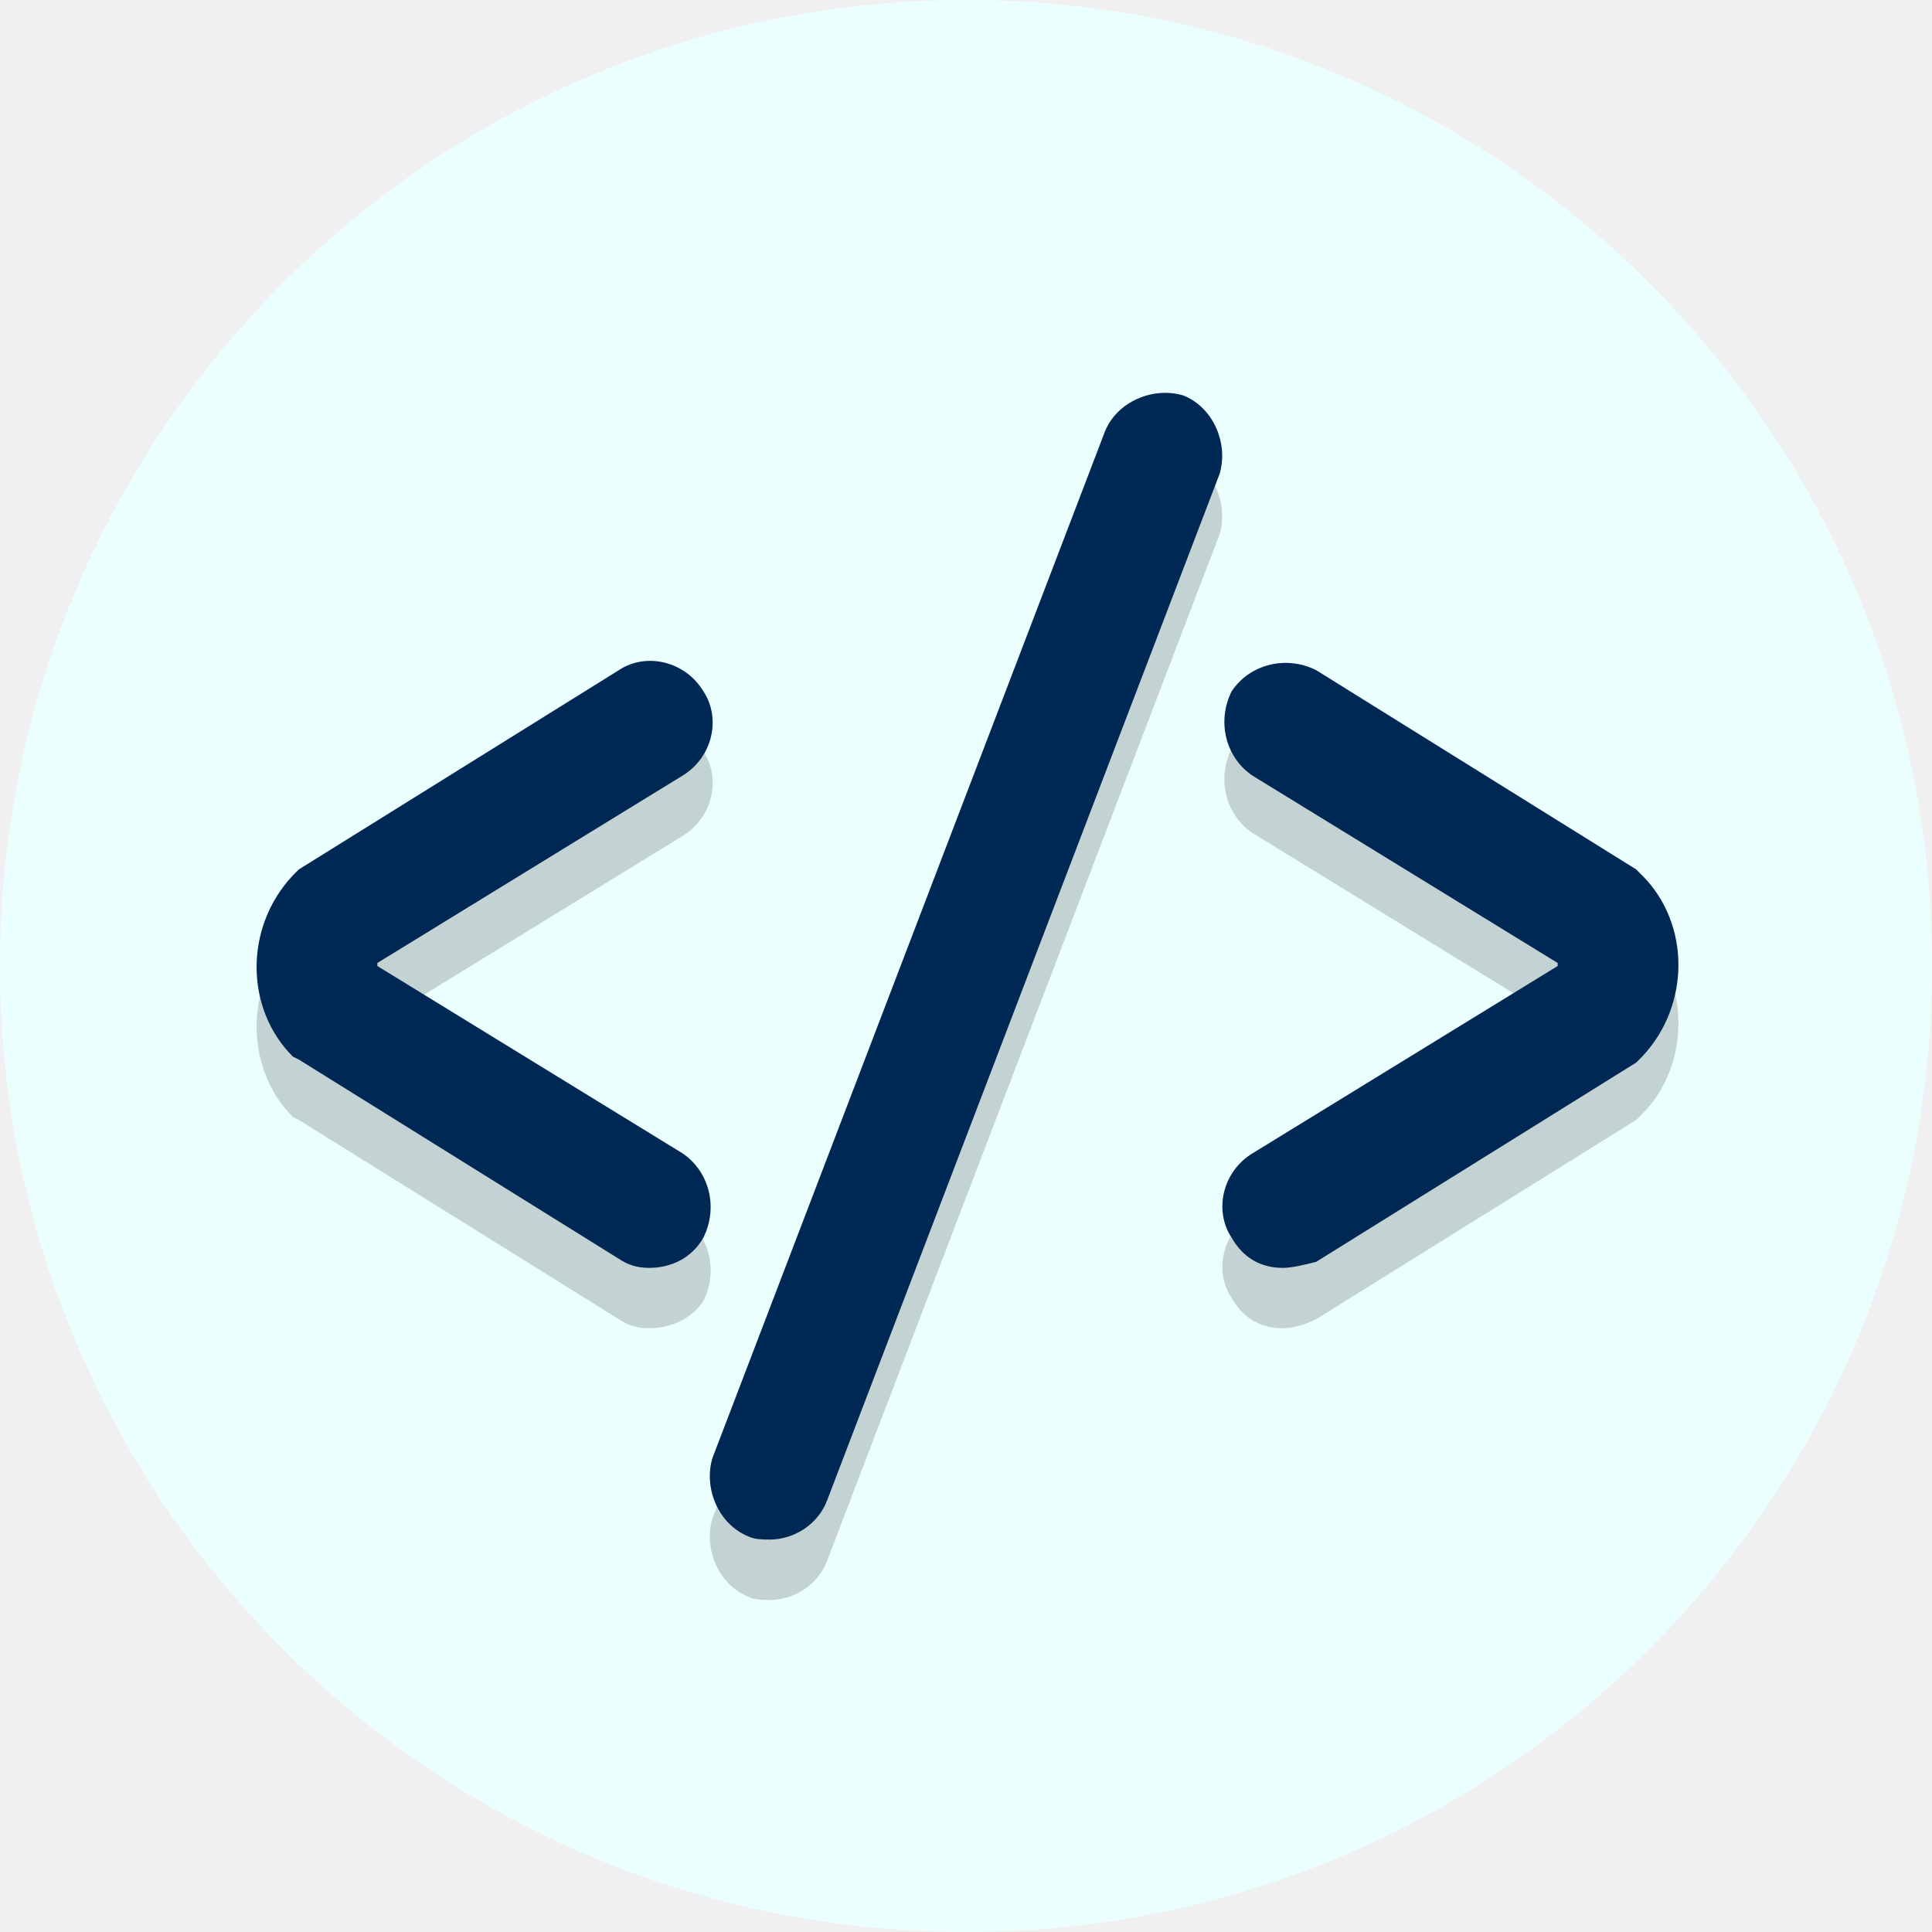
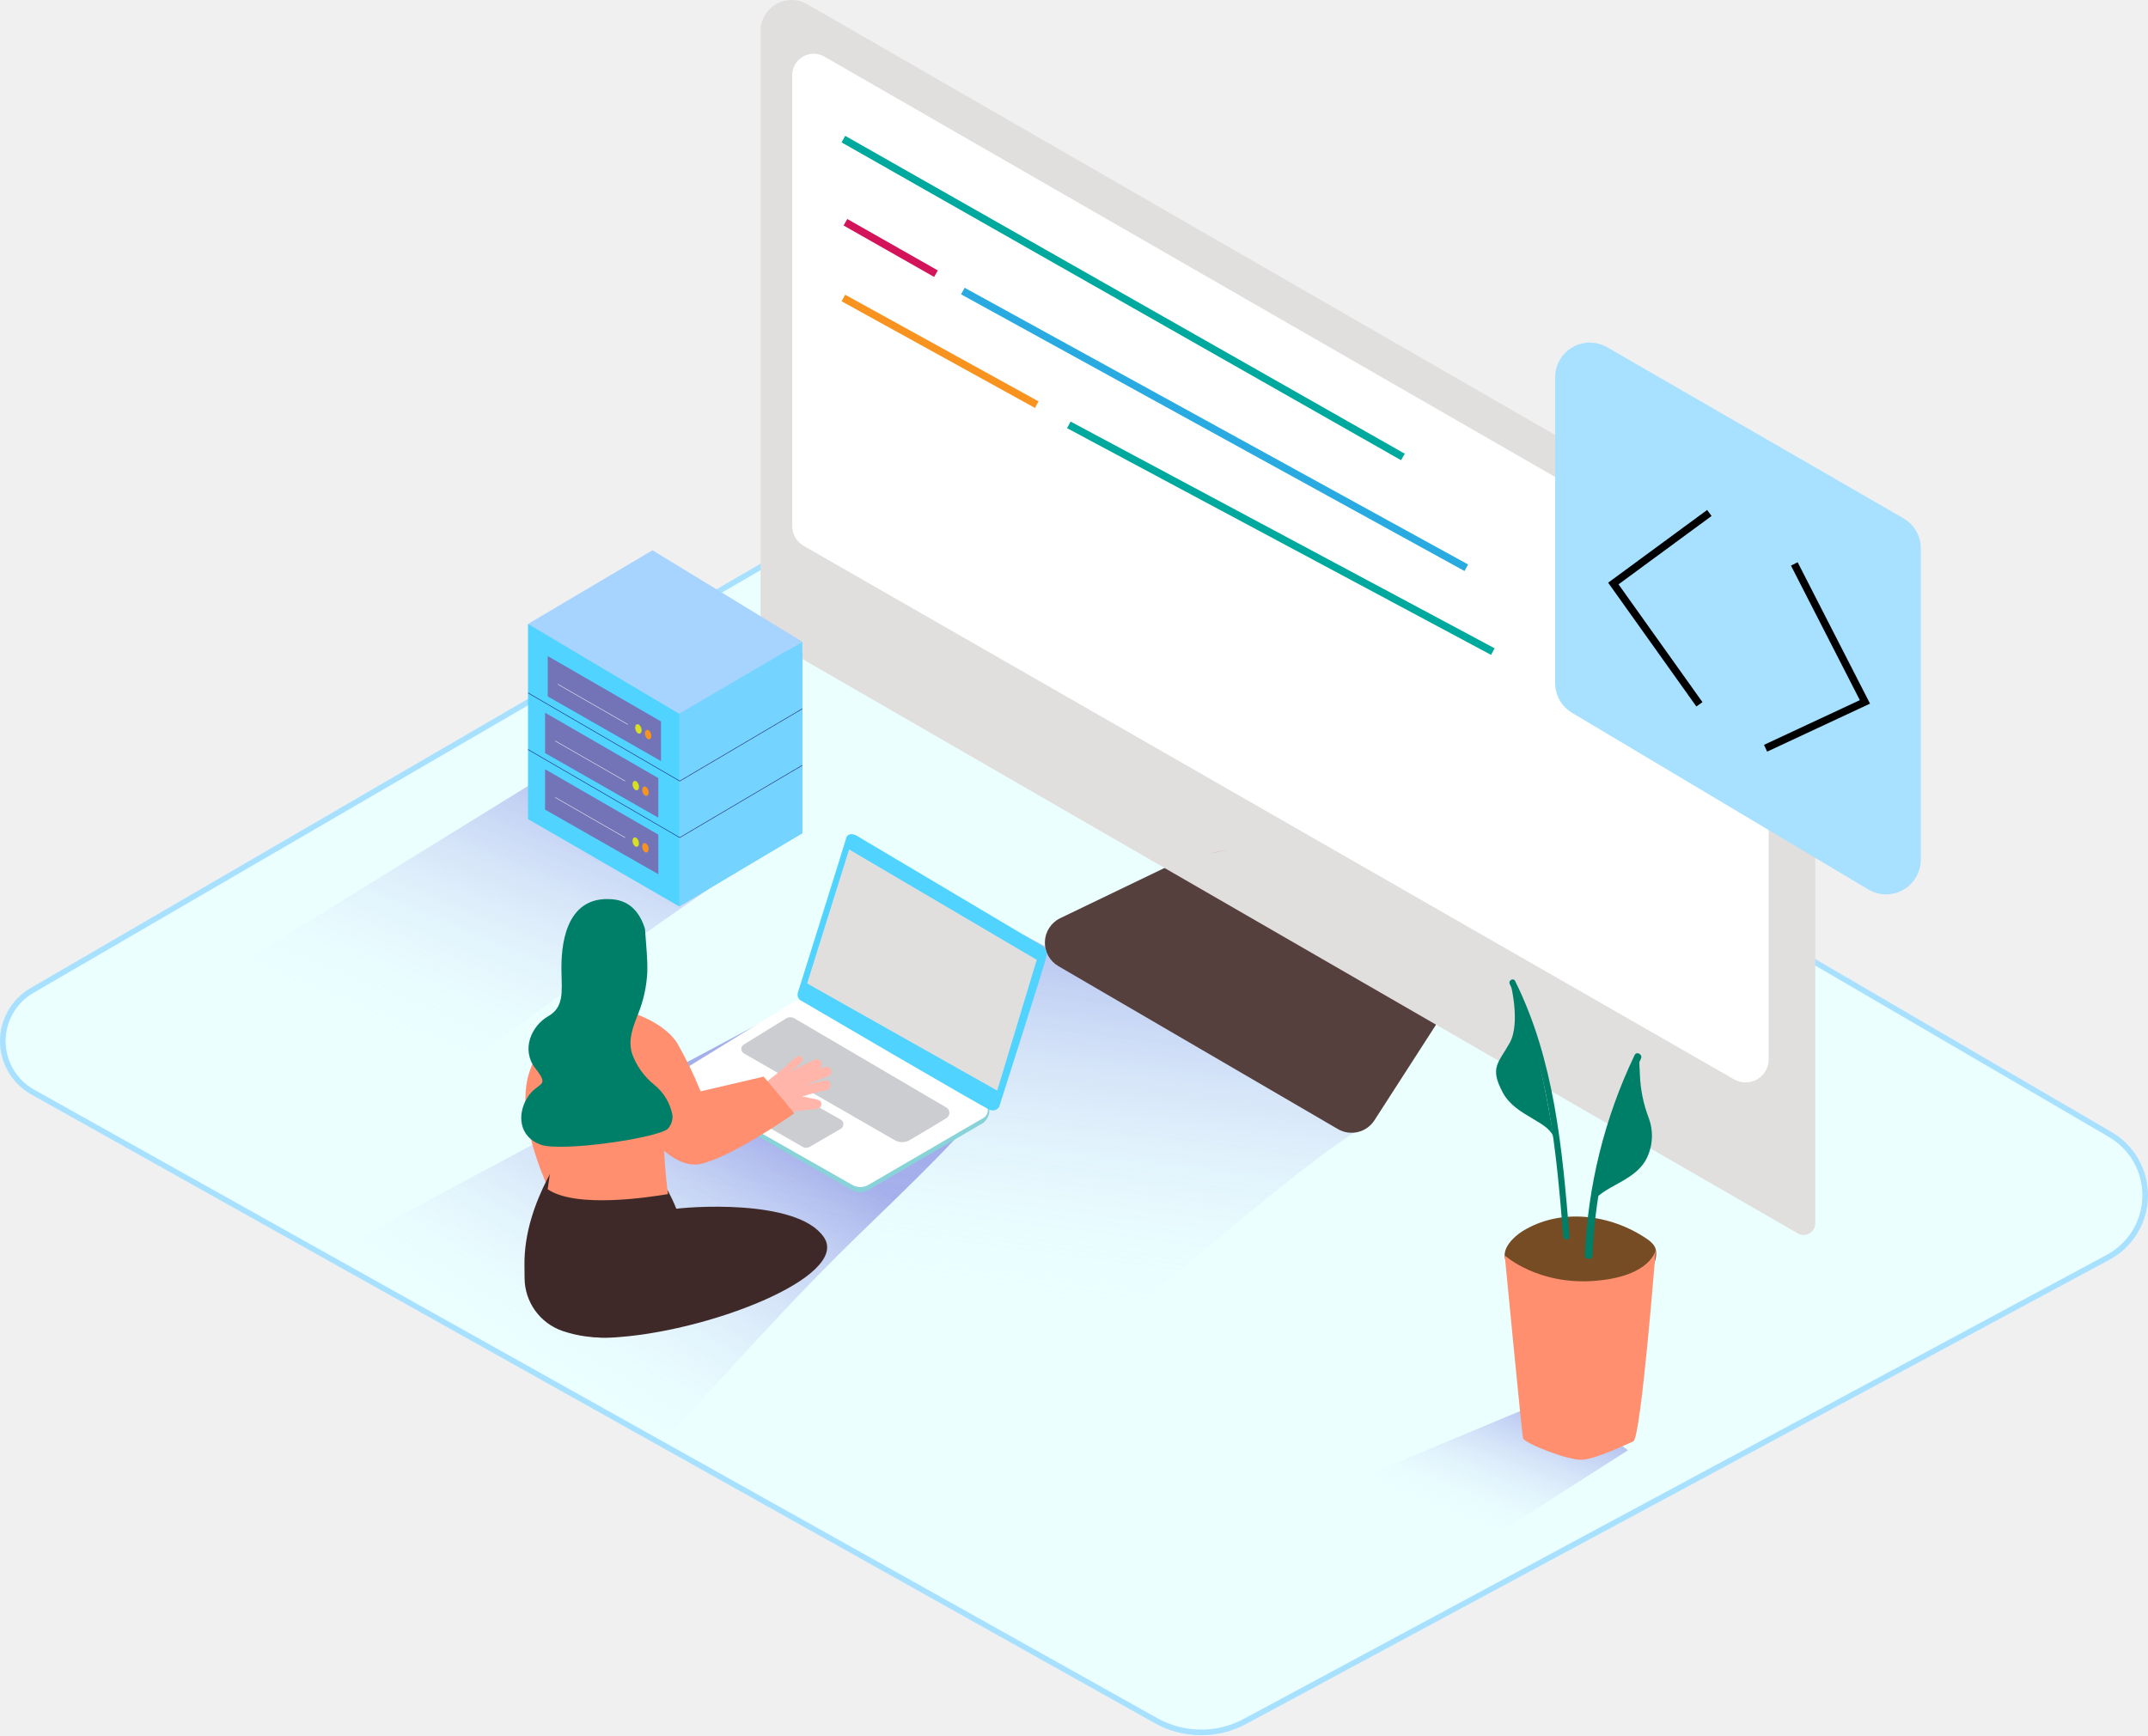
- <svg xmlns="http://www.w3.org/2000/svg" version="1.1" x="0px" y="0px" viewBox="0 0 64 64" style="enable-background:new 0 0 64 64;" xml:space="preserve">
-   <style type="text/css">
- 	.st0{fill:#EBFFFF;}
- 	.st1{opacity:0.2;}
- 	.st2{fill:#231F20;}
- 	.st3{fill:#002855;}
- </style>
-   <g id="Layer_1">
-     <g>
-       <circle class="st0" cx="32" cy="32" r="32" />
-     </g>
-     <g class="st1">
-       <g>
-         <g>
-           <path class="st2" d="M42.5,44c-0.7,0-1.3-0.3-1.7-1c-0.6-0.9-0.3-2.2,0.7-2.8l10.1-6.2c0,0,0,0,0-0.1s0,0,0-0.1l-10.1-6.2      c-0.9-0.6-1.2-1.8-0.7-2.8c0.6-0.9,1.8-1.2,2.8-0.7l10.6,6.6l0.2,0.2c0.8,0.8,1.2,1.9,1.2,3c0,1.1-0.4,2.2-1.2,3l-0.2,0.2      l-10.6,6.6C43.2,43.9,42.8,44,42.5,44z" />
-         </g>
-       </g>
-       <g>
-         <g>
-           <path class="st2" d="M21.5,44c-0.4,0-0.7-0.1-1-0.3L9.9,37.1L9.7,37c-0.8-0.8-1.2-1.9-1.2-3c0-1.1,0.4-2.2,1.2-3l0.2-0.2      l10.6-6.6c0.9-0.6,2.2-0.3,2.8,0.7c0.6,0.9,0.3,2.2-0.7,2.8l-10.1,6.2c0,0,0,0,0,0.1s0,0,0,0.1l10.1,6.2      c0.9,0.6,1.2,1.8,0.7,2.8C22.9,43.7,22.2,44,21.5,44z" />
-         </g>
-       </g>
-     </g>
-     <g class="st1">
-       <g>
-         <path class="st2" d="M25.5,53c-0.2,0-0.5,0-0.7-0.1c-1-0.4-1.5-1.6-1.2-2.6l13-34c0.4-1,1.6-1.5,2.6-1.2c1,0.4,1.5,1.6,1.2,2.6     l-13,34C27.1,52.5,26.3,53,25.5,53z" />
-       </g>
-     </g>
-     <g>
-       <g>
-         <path class="st3" d="M42.5,42c-0.7,0-1.3-0.3-1.7-1c-0.6-0.9-0.3-2.2,0.7-2.8l10.1-6.2c0,0,0-0.1,0-0.1l-10.1-6.2     c-0.9-0.6-1.2-1.8-0.7-2.8c0.6-0.9,1.8-1.2,2.8-0.7l10.6,6.6l0.2,0.2c1.6,1.6,1.6,4.3,0,6l-0.2,0.2l-10.6,6.6     C43.2,41.9,42.8,42,42.5,42z" />
-       </g>
-       <g>
-         <path class="st3" d="M21.5,42c-0.4,0-0.7-0.1-1-0.3L9.9,35.1L9.7,35c-1.6-1.6-1.6-4.3,0-6l0.2-0.2l10.6-6.6     c0.9-0.6,2.2-0.3,2.8,0.7c0.6,0.9,0.3,2.2-0.7,2.8l-10.1,6.2c0,0,0,0.1,0,0.1l10.1,6.2c0.9,0.6,1.2,1.8,0.7,2.8     C22.9,41.7,22.2,42,21.5,42z" />
-       </g>
-     </g>
-     <g>
-       <path class="st3" d="M25.5,51c-0.2,0-0.5,0-0.7-0.1c-1-0.4-1.5-1.6-1.2-2.6l13-34c0.4-1,1.6-1.5,2.6-1.2c1,0.4,1.5,1.6,1.2,2.6    l-13,34C27.1,50.5,26.3,51,25.5,51z" />
-     </g>
+ <svg xmlns="http://www.w3.org/2000/svg" xmlns:xlink="http://www.w3.org/1999/xlink" width="1148.607" height="928.119" viewBox="0 0 1148.607 928.119">
+   <defs>
+     <linearGradient id="linear-gradient" x1="0.218" y1="0.794" x2="0.699" y2="0.254" gradientUnits="objectBoundingBox">
+       <stop offset="0" stop-color="#fff" stop-opacity="0" />
+       <stop offset="0.98" stop-color="#0800bf" />
+     </linearGradient>
+     <linearGradient id="linear-gradient-2" x1="0.304" y1="0.763" x2="0.807" y2="-0.027" xlink:href="#linear-gradient" />
+     <linearGradient id="linear-gradient-3" x1="0.43" y1="0.764" x2="0.618" y2="-0.139" xlink:href="#linear-gradient" />
+     <linearGradient id="linear-gradient-4" x1="0.403" y1="0.557" x2="0.812" y2="-0.019" xlink:href="#linear-gradient" />
+   </defs>
+   <g id="code_development_" transform="translate(-24.052 -12.019)">
+     <path id="Path_1" data-name="Path 1" d="M531.88,85.67,41.109,371.06a31.26,31.26,0,0,0,.465,54.324L642.22,761.58a49.478,49.478,0,0,0,47.587.4l461.569-248.256a37.632,37.632,0,0,0,1.161-65.607Z" transform="translate(0 170.76)" fill="#ebffff" stroke="#a7e1ff" stroke-width="3" />
+     <path id="Path_2" data-name="Path 2" d="M329.193,315.206C356.67,287,386.2,260.882,412.354,231.58L306.66,175.63,82.43,295.494C124.342,317.462,185.7,364.452,245.6,405.17,273.475,375.171,300.621,344.541,329.193,315.206Z" transform="translate(131.871 379.331)" opacity="0.32" fill="url(#linear-gradient)" />
+     <path id="Path_3" data-name="Path 3" d="M222.179,286.069c46.16-34.147,92.154-68.56,140.306-99.754L263.527,133.95,55.06,262.641C86.685,279.233,113.7,301.235,158.5,332.893,179.669,317.164,200.874,301.7,222.179,286.069Z" transform="translate(68.414 282.697)" opacity="0.32" fill="url(#linear-gradient-2)" />
+     <path id="Path_4" data-name="Path 4" d="M328.313,420.105c49.777-26.78,156.566-130.782,205.746-158.159L346.5,162.69l-224,119.9C174.5,309.732,256.4,375.6,328.313,420.105Z" transform="translate(224.772 349.33)" opacity="0.32" fill="url(#linear-gradient-3)" />
+     <path id="Path_5" data-name="Path 5" d="M264.724,150.86l-63.051,30.364a14.535,14.535,0,0,0-1.029,25.619l149.5,87.177a14.535,14.535,0,0,0,19.546-4.679l36.337-56.414" transform="translate(389.31 321.902)" fill="#56403d" />
+     <path id="Path_6" data-name="Path 6" d="M687.779,311.052l-515-296.673a16.592,16.592,0,0,0-25.121,14.5V344.138a12.909,12.909,0,0,0,6.471,11.183L702.281,671.739a6.239,6.239,0,0,0,9.358-5.409v-314a47.619,47.619,0,0,0-23.86-41.282Z" transform="translate(283.104 0)" fill="#e1dede" />
+     <path id="Path_7" data-name="Path 7" d="M169.917,22.2,657.734,302.883a34.213,34.213,0,0,1,17.157,29.634V558.539a12.345,12.345,0,0,1-18.484,10.719L158.866,283.9a12.179,12.179,0,0,1-6.106-10.553V32.127A11.449,11.449,0,0,1,169.917,22.2Z" transform="translate(294.93 20.083)" fill="#fff" />
+     <ellipse id="Ellipse_1" data-name="Ellipse 1" cx="5.31" cy="0.033" rx="5.31" ry="0.033" transform="translate(670.077 468.589) rotate(-10.9)" fill="#ab643c" />
+     <ellipse id="Ellipse_2" data-name="Ellipse 2" cx="5.31" cy="5.774" rx="5.31" ry="5.774" transform="translate(927.477 324.094)" fill="#659fe4" />
+     <ellipse id="Ellipse_3" data-name="Ellipse 3" cx="5.31" cy="5.774" rx="5.31" ry="5.774" transform="translate(910.553 315.698)" fill="#c5e9ff" />
+     <path id="Path_8" data-name="Path 8" d="M133.773,185.84l-.033,3.153,1.593,1.991" transform="translate(250.832 403.003)" fill="#adcee1" />
+     <path id="Path_9" data-name="Path 9" d="M197.43,175.214l-61.79,37.93a3.816,3.816,0,0,0,0,6.637l93.316,53.295a8.562,8.562,0,0,0,8.562,0l61.591-35.939c4.48-3.65,4.181-10.553,0-10.851l-92.918-51.2A8.694,8.694,0,0,0,197.43,175.214Z" transform="translate(250.758 375.466)" fill="#88d3d8" />
+     <path id="Path_10" data-name="Path 10" d="M197.43,174.424l-61.79,38a3.816,3.816,0,0,0,0,6.637l93.415,53.1a8.562,8.562,0,0,0,8.562,0l61.492-35.806a4.745,4.745,0,0,0,0-8.23l-92.918-53.826A8.7,8.7,0,0,0,197.43,174.424Z" transform="translate(250.758 373.635)" fill="#fff" />
+     <path id="Path_11" data-name="Path 11" d="M153.791,231.188s25.917-82.5,25.785-82.5.8-3.684,5.376-1.56l97.962,58.206s4.745,1.958,3.816,6.371-25.353,80.739-25.353,80.739a4.148,4.148,0,0,1-4.646,1.593c-2.987-.929-100.65-58.206-100.65-58.206A3.75,3.75,0,0,1,153.791,231.188Z" transform="translate(296.919 311.727)" fill="#50d3ff" />
+     <path id="Path_12" data-name="Path 12" d="M177.593,148.93l100.351,59.036L256.805,277.92,155.16,220.609Z" transform="translate(300.494 317.428)" fill="#e1dede" />
+     <path id="Path_13" data-name="Path 13" d="M168.479,176.632l-22.6,13.938a2.721,2.721,0,0,0,0,4.679l80.706,46.459a7.964,7.964,0,0,0,7.964,0c5.21-3.02,14.17-8.429,19.679-11.781a3.318,3.318,0,0,0,0-5.675l-81.2-47.653a4.414,4.414,0,0,0-4.546.033Z" transform="translate(275.892 380.154)" fill="#e1dede" />
+     <path id="Path_14" data-name="Path 14" d="M167.6,188.034l28.174,16a2.821,2.821,0,0,1,0,4.911L179.182,218.6a3.75,3.75,0,0,1-3.75,0L146.594,202a2.356,2.356,0,0,1,0-4.115l17.323-9.955A3.75,3.75,0,0,1,167.6,188.034Z" transform="translate(277.833 406.849)" fill="#e1dede" />
+     <path id="Path_15" data-name="Path 15" d="M168.479,176.632l-22.6,13.938a2.721,2.721,0,0,0,0,4.679l80.706,46.459a7.964,7.964,0,0,0,7.964,0c5.21-3.02,14.17-8.429,19.679-11.781a3.318,3.318,0,0,0,0-5.675l-81.2-47.653a4.414,4.414,0,0,0-4.546.033Z" transform="translate(275.892 380.154)" fill="#053855" opacity="0.1" />
+     <path id="Path_16" data-name="Path 16" d="M167.6,188.034l28.174,16a2.821,2.821,0,0,1,0,4.911L179.182,218.6a3.75,3.75,0,0,1-3.75,0L146.594,202a2.356,2.356,0,0,1,0-4.115l17.323-9.955A3.75,3.75,0,0,1,167.6,188.034Z" transform="translate(277.833 406.849)" fill="#053855" opacity="0.1" />
+     <path id="Path_17" data-name="Path 17" d="M141.248,171.72a99.82,99.82,0,0,0-29.07,42.609c-10.221,28.174,15.3,74.268,15.3,74.268L167.3,257.2" transform="translate(195.24 370.266)" fill="#ff8f6f" />
+     <path id="Path_18" data-name="Path 18" d="M109.684,270.931a30.066,30.066,0,0,0,20.475,28.406,66.369,66.369,0,0,0,25.32,3.319c17.588-1.128,32.986-9.358,45.928-20.707-2.456-31.194-11.25-53.1-18.783-63.549L134.572,195.17c-.232,4.347-25.552,33.683-24.955,69.423Q109.65,267.945,109.684,270.931Z" transform="translate(194.88 424.635)" fill="#3e2928" />
+     <path id="Path_19" data-name="Path 19" d="M173.083,187.739l-50.939-2.489-8.794,61.226c15.165,10.453,55.22,4.148,64.312,2.588C174.974,228.789,175.24,207.982,173.083,187.739Z" transform="translate(203.558 401.635)" fill="#ff8f6f" />
+     <path id="Path_20" data-name="Path 20" d="M173.939,186.293l-5.11,4.48a131.615,131.615,0,0,1,13.274-6.637c3.086-1.394,4.779,3.584,1.726,4.978l-1.56.73q2.456-.929,4.945-1.792a2.634,2.634,0,1,1,1.726,4.978,136.681,136.681,0,0,0-12.71,5.077,93.435,93.435,0,0,1,11.382-2.854c3.318-.631,3.617,4.646.332,5.243a83.163,83.163,0,0,0-12.876,3.484,12.576,12.576,0,0,1,3.949.664c1.527.4,5.442.631,6.139,2.157A2.655,2.655,0,0,1,183,210.518l-19.745,2.024a23.6,23.6,0,0,0-5.31,4.148,91.636,91.636,0,0,0-6.338-6.8,75.523,75.523,0,0,0-6.206-5.442q2.92-2.787,5.973-5.409c.431-.6,1.493-.3,2.688-1.294,6.637-5.708,8.2-6.106,15.431-12.909C174.835,179.523,177.058,183.572,173.939,186.293Z" transform="translate(277.866 394.652)" fill="#ffb5a9" />
+     <path id="Path_21" data-name="Path 21" d="M126.455,175.06s18.55,5.011,26.083,17.024a212.15,212.15,0,0,1,12.411,25.652l33.716-7.865s9.79,11.449,16.393,19.645c0,0-32.919,23.229-50.109,27.046s-35.441-25.552-35.441-25.552-3.783,12.146-3.053-.83" transform="translate(233.726 378.01)" fill="#ff8f6f" />
+     <path id="Path_22" data-name="Path 22" d="M180.07,256.133a37.6,37.6,0,0,1-11.747-16.592c-2.223-7.566.564-14.236,3.318-21.3a68.626,68.626,0,0,0,4.845-21.9c.232-7.4-.631-14.767-1.128-22.134a2.123,2.123,0,0,1,0-.962c-2.456-8.329-7.566-15.365-17.588-16.194-25.917-2.19-27.378,26.548-27.178,38.163s1.427,19.546-7.168,24.457-14.8,17.654-6.637,28.008.83,6.637-4.613,15.763-4.049,20.674,7.168,24.822,63.383-3.65,68.195-8.5a9.955,9.955,0,0,0,2.456-7.035,27.344,27.344,0,0,0-9.922-16.592Z" transform="translate(193.684 335.962)" fill="#007f68" />
+     <path id="Path_23" data-name="Path 23" d="M170.925,207.963c6.272-1.361,67.067-6.206,81.237,14.933s-63.051,51.237-114.289,53.66S143.415,213.87,170.925,207.963Z" transform="translate(212.486 450.934)" fill="#3e2928" />
+     <path id="Path_24" data-name="Path 24" d="M110.18,112.59V216.956l80.838,46.691,65.839-39.158V127.523" transform="translate(196.209 233.174)" fill="#50d3ff" />
+     <path id="Path_25" data-name="Path 25" d="M134.54,257.017V154.011l65.839-38.561V217.859Z" transform="translate(252.687 239.805)" fill="#75d3ff" />
+     <path id="Path_26" data-name="Path 26" d="M176.749,100.71,110.18,140.134l80.838,48.052,65.839-38.561Z" transform="translate(196.209 205.63)" fill="#a7d3ff" />
+     <path id="Path_27" data-name="Path 27" d="M113.36,117.76v21.6l60.562,34.579V152.737Z" transform="translate(203.582 245.16)" fill="#7374b7" />
+     <ellipse id="Ellipse_4" data-name="Ellipse 4" cx="1.626" cy="2.588" rx="1.626" ry="2.588" transform="translate(368.316 402.931) rotate(-17.06)" fill="#f7931e" />
+     <ellipse id="Ellipse_5" data-name="Ellipse 5" cx="1.626" cy="2.588" rx="1.626" ry="2.588" transform="translate(363.112 399.904) rotate(-17.06)" fill="#d9e021" />
+     <line id="Line_1" data-name="Line 1" x1="37.433" y1="21.504" transform="translate(322.317 377.986)" fill="none" stroke="#f2f2f2" stroke-miterlimit="10" stroke-width="0.25" />
+     <path id="Path_28" data-name="Path 28" d="M112.93,126.89v21.6l60.562,34.545V161.867Z" transform="translate(202.585 266.328)" fill="#7374b7" />
+     <ellipse id="Ellipse_6" data-name="Ellipse 6" cx="1.626" cy="2.588" rx="1.626" ry="2.588" transform="translate(366.881 433.21) rotate(-17.06)" fill="#f7931e" />
+     <ellipse id="Ellipse_7" data-name="Ellipse 7" cx="1.626" cy="2.588" rx="1.626" ry="2.588" transform="translate(361.709 430.216) rotate(-17.06)" fill="#d9e021" />
+     <line id="Line_2" data-name="Line 2" x1="37.433" y1="21.504" transform="translate(320.891 408.284)" fill="none" stroke="#f2f2f2" stroke-miterlimit="10" stroke-width="0.25" />
+     <path id="Path_29" data-name="Path 29" d="M112.93,136v21.6l60.562,34.546V170.977Z" transform="translate(202.585 287.45)" fill="#7374b7" />
+     <ellipse id="Ellipse_8" data-name="Ellipse 8" cx="1.626" cy="2.588" rx="1.626" ry="2.588" transform="translate(366.856 463.472) rotate(-17.06)" fill="#f7931e" />
+     <ellipse id="Ellipse_9" data-name="Ellipse 9" cx="1.626" cy="2.588" rx="1.626" ry="2.588" transform="translate(361.685 460.445) rotate(-17.06)" fill="#d9e021" />
+     <line id="Line_3" data-name="Line 3" x1="37.433" y1="21.504" transform="translate(320.891 438.516)" fill="none" stroke="#f2f2f2" stroke-miterlimit="10" stroke-width="0.25" />
+     <path id="Path_30" data-name="Path 30" d="M256.857,132.2l-65.54,38.66L110.18,123.7" transform="translate(196.209 258.932)" fill="none" stroke="#1b1464" stroke-miterlimit="10" stroke-width="0.25" />
+     <path id="Path_31" data-name="Path 31" d="M256.857,141.282l-65.54,38.66L110.18,132.82" transform="translate(196.209 280.077)" fill="none" stroke="#1b1464" stroke-miterlimit="10" stroke-width="0.25" />
+     <path id="Path_32" data-name="Path 32" d="M471.215,177.143V343.8a18.55,18.55,0,0,1-28.074,15.929L284.749,265.249a18.55,18.55,0,0,1-9.06-15.929V85.718a18.55,18.55,0,0,1,27.875-15.962l158.392,91.458a18.55,18.55,0,0,1,9.258,15.929Z" transform="translate(579.942 128.036)" fill="#a7e1ff" />
+     <path id="Path_33" data-name="Path 33" d="M338.245,319.173c27.311-18.185,55.087-35.707,82.7-53.394L381.717,237.14,229.83,300.556c18.351,9.624,43.14,27.643,69.224,45.994C312,337.259,324.971,328,338.245,319.173Z" transform="translate(473.616 521.942)" opacity="0.32" fill="url(#linear-gradient-4)" />
+     <path id="Path_34" data-name="Path 34" d="M348.386,225.8a6.968,6.968,0,0,0-1.228-2.588,15.5,15.5,0,0,0-3.783-3.318c-19.28-13.042-45.994-16.592-66.37-3.883-4.646,2.92-11.581,9.524-8.827,15.763,1.593,3.617,6.438,5.741,9.955,7.2a147.909,147.909,0,0,0,34.877,9.093c4.314.73,8.694,1.46,13.042,1.858a18.019,18.019,0,0,0,15.9-6.8C344.868,239.272,349.747,231.473,348.386,225.8Z" transform="translate(561.072 454.601)" fill="#754c24" />
+     <path id="Path_35" data-name="Path 35" d="M267.57,216.457s17.588,15.929,47.985,13.606,32.753-16.592,32.753-16.592S340.444,314.219,336.3,315.945s-19.679,9.225-27.178,9.79-31.194-8.927-31.791-11.548S267.57,216.457,267.57,216.457Z" transform="translate(561.116 467.063)" fill="#ff8f6f" />
+     <path id="Path_36" data-name="Path 36" d="M271.369,170.713c-.929-1.892-3.816-.232-2.854,1.659,20.807,41.946,24.855,89.168,28.605,135.029.166,2.091,3.484,2.124,3.318,0C296.656,260.909,292.475,213.19,271.369,170.713Z" transform="translate(562.858 365.997)" fill="#007f68" />
+     <path id="Path_37" data-name="Path 37" d="M273.7,170.25s5.807,21.769-.2,32.654-10.951,13.042-3.783,26.548,26.349,15.331,27.61,25.685S288.17,188.734,273.7,170.25Z" transform="translate(557.871 366.858)" fill="#007f68" />
+     <path id="Path_38" data-name="Path 38" d="M307.038,182.819A273.608,273.608,0,0,0,280.49,289.873c0,2.588,3.949,2.555,4.049,0A268.8,268.8,0,0,1,310.39,184.81C311.651,182.52,308.166,180.463,307.038,182.819Z" transform="translate(591.071 393.58)" fill="#007f68" />
+     <path id="Path_39" data-name="Path 39" d="M307.388,192.5c0-2.19-.5-6.637-.265-10.32l-2.323,1.46c-7.9,19.214-19.712,64.346-23.229,78.15,4.812-10.354,24.49-11.781,30.265-26.548a27.179,27.179,0,0,0,.332-19.612,72.411,72.411,0,0,1-4.778-23.13Z" transform="translate(593.575 394.517)" fill="#007f68" />
+     <path id="Path_40" data-name="Path 40" d="M336.407,94.7,285.07,132.431,331.1,197.042" transform="translate(601.689 191.696)" fill="none" stroke="#000" stroke-miterlimit="10" stroke-width="4" />
+     <path id="Path_41" data-name="Path 41" d="M324.965,102.91l37.764,73.8L309.6,201.5" transform="translate(658.562 210.731)" fill="none" stroke="#000" stroke-miterlimit="10" stroke-width="4" />
+     <line id="Line_4" data-name="Line 4" x2="299.195" y2="170.006" transform="translate(475.034 86.424)" fill="none" stroke="#00a99d" stroke-miterlimit="10" stroke-width="4" />
+     <line id="Line_5" data-name="Line 5" x2="48.417" y2="27.51" transform="translate(476.129 130.892)" fill="none" stroke="#d4145a" stroke-miterlimit="10" stroke-width="4" />
+     <line id="Line_6" data-name="Line 6" x2="269.229" y2="148.005" transform="translate(538.915 167.694)" fill="none" stroke="#29abe2" stroke-miterlimit="10" stroke-width="4" />
+     <line id="Line_7" data-name="Line 7" x2="103.404" y2="57.045" transform="translate(475.034 171.41)" fill="none" stroke="#f7931e" stroke-miterlimit="10" stroke-width="4" />
+     <line id="Line_8" data-name="Line 8" x2="226.719" y2="121.258" transform="translate(595.595 239.273)" fill="none" stroke="#00a99d" stroke-miterlimit="10" stroke-width="4" />
  </g>
-   <g id="Layer_2">
- </g>
</svg>
